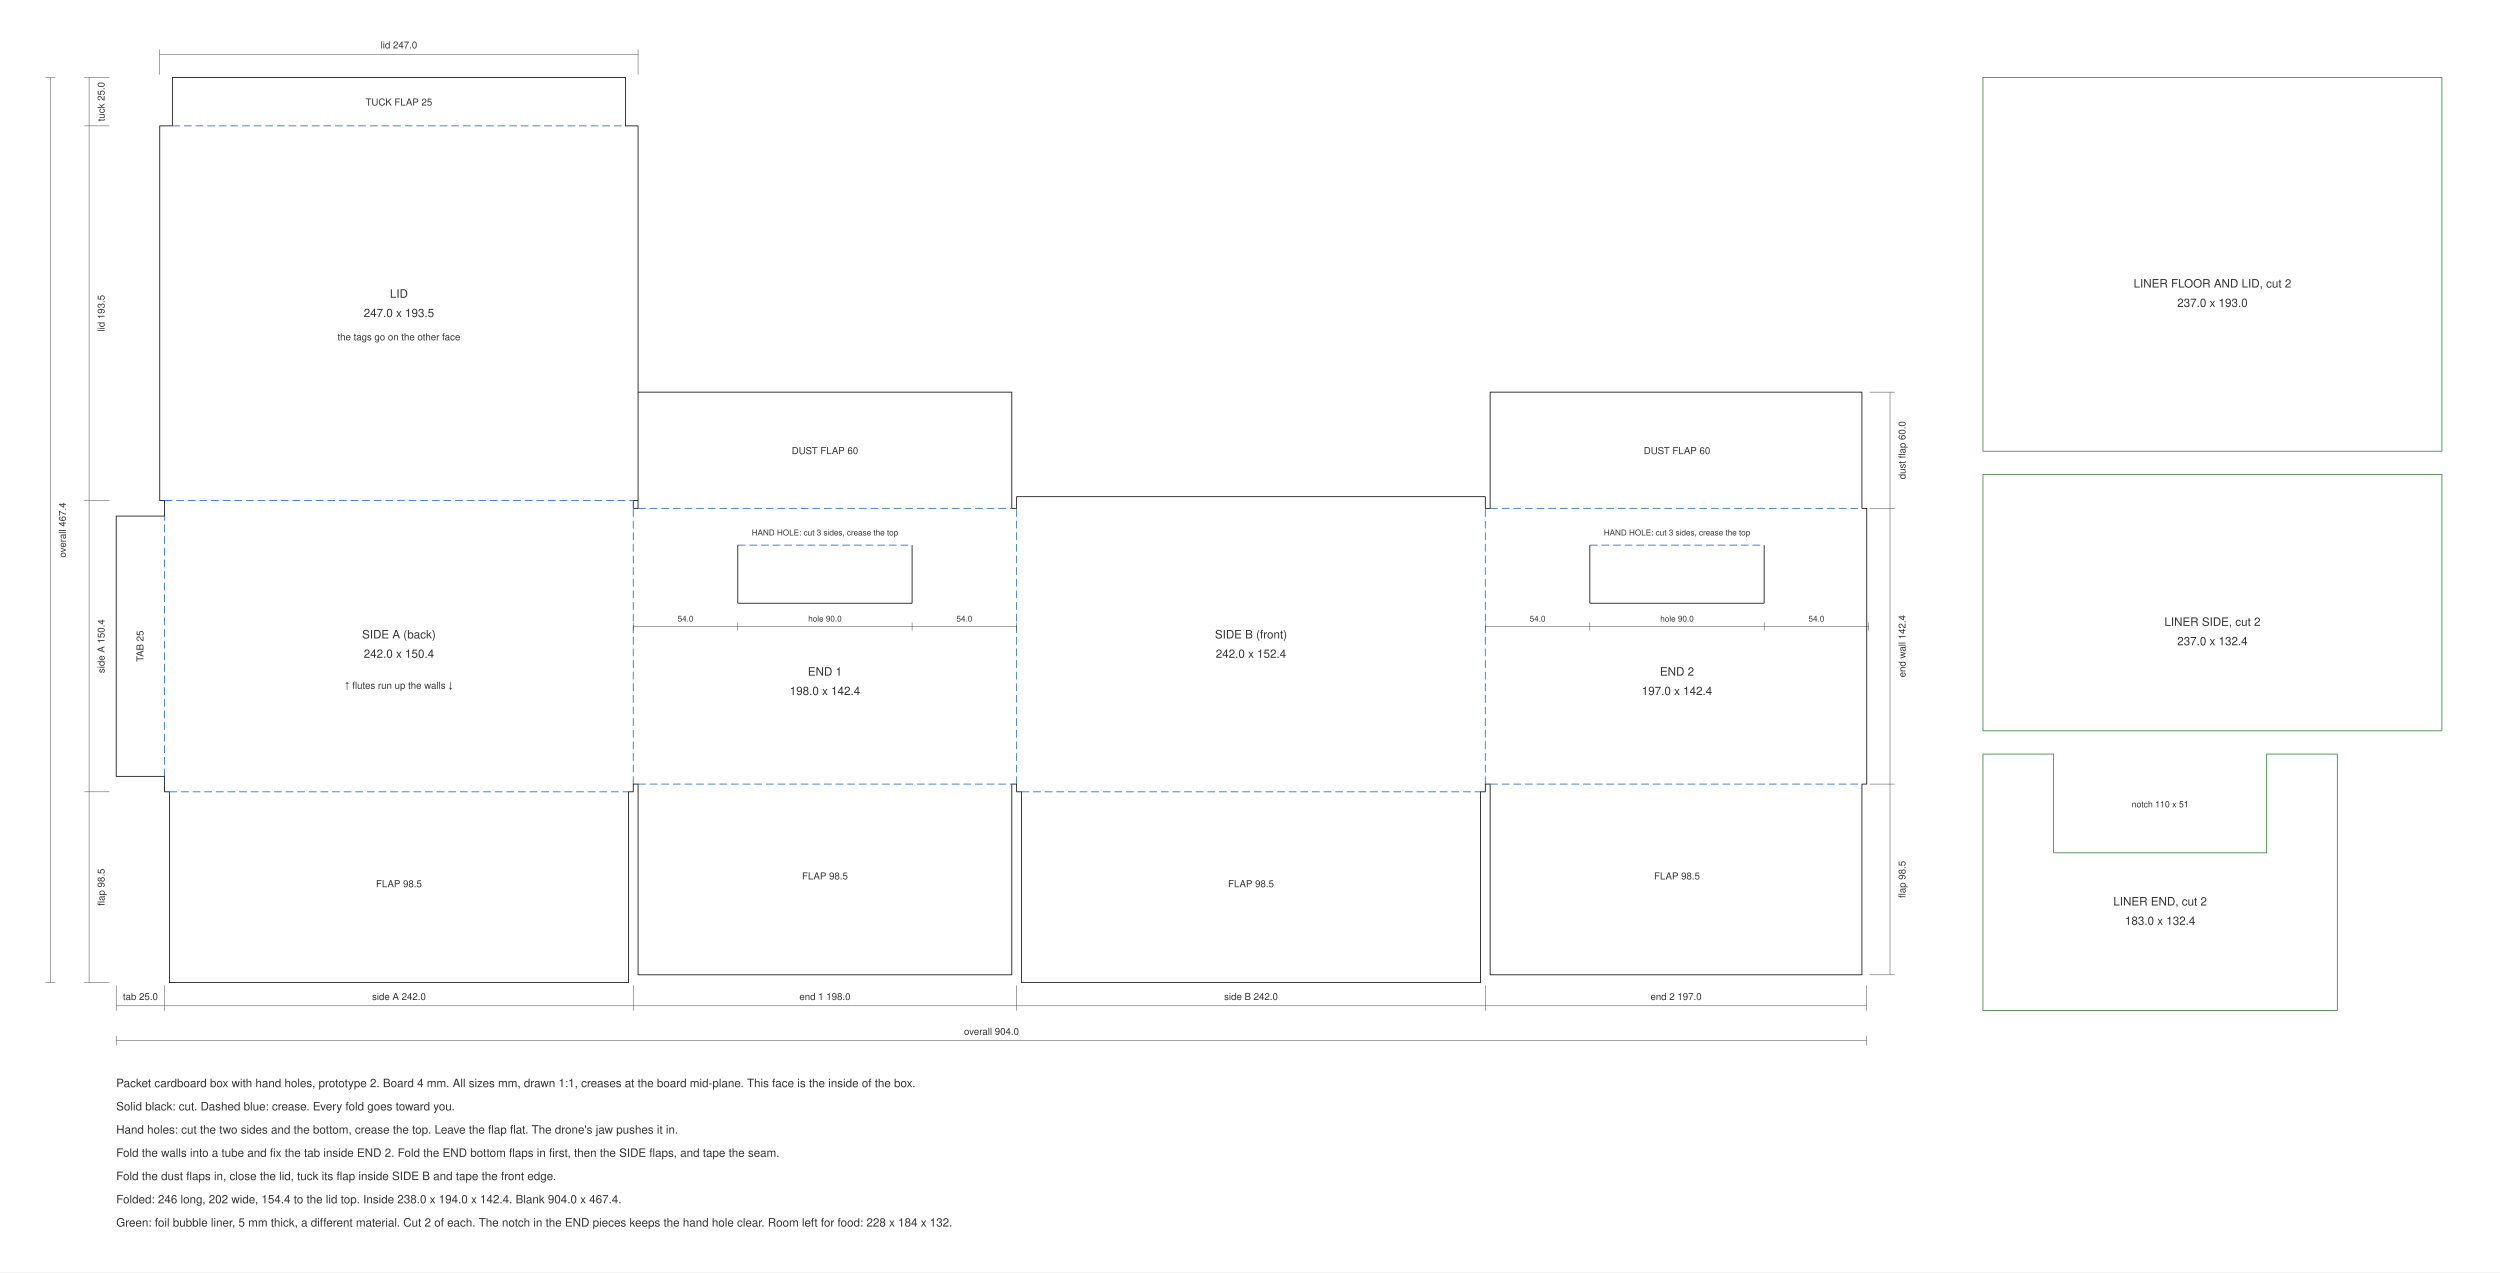
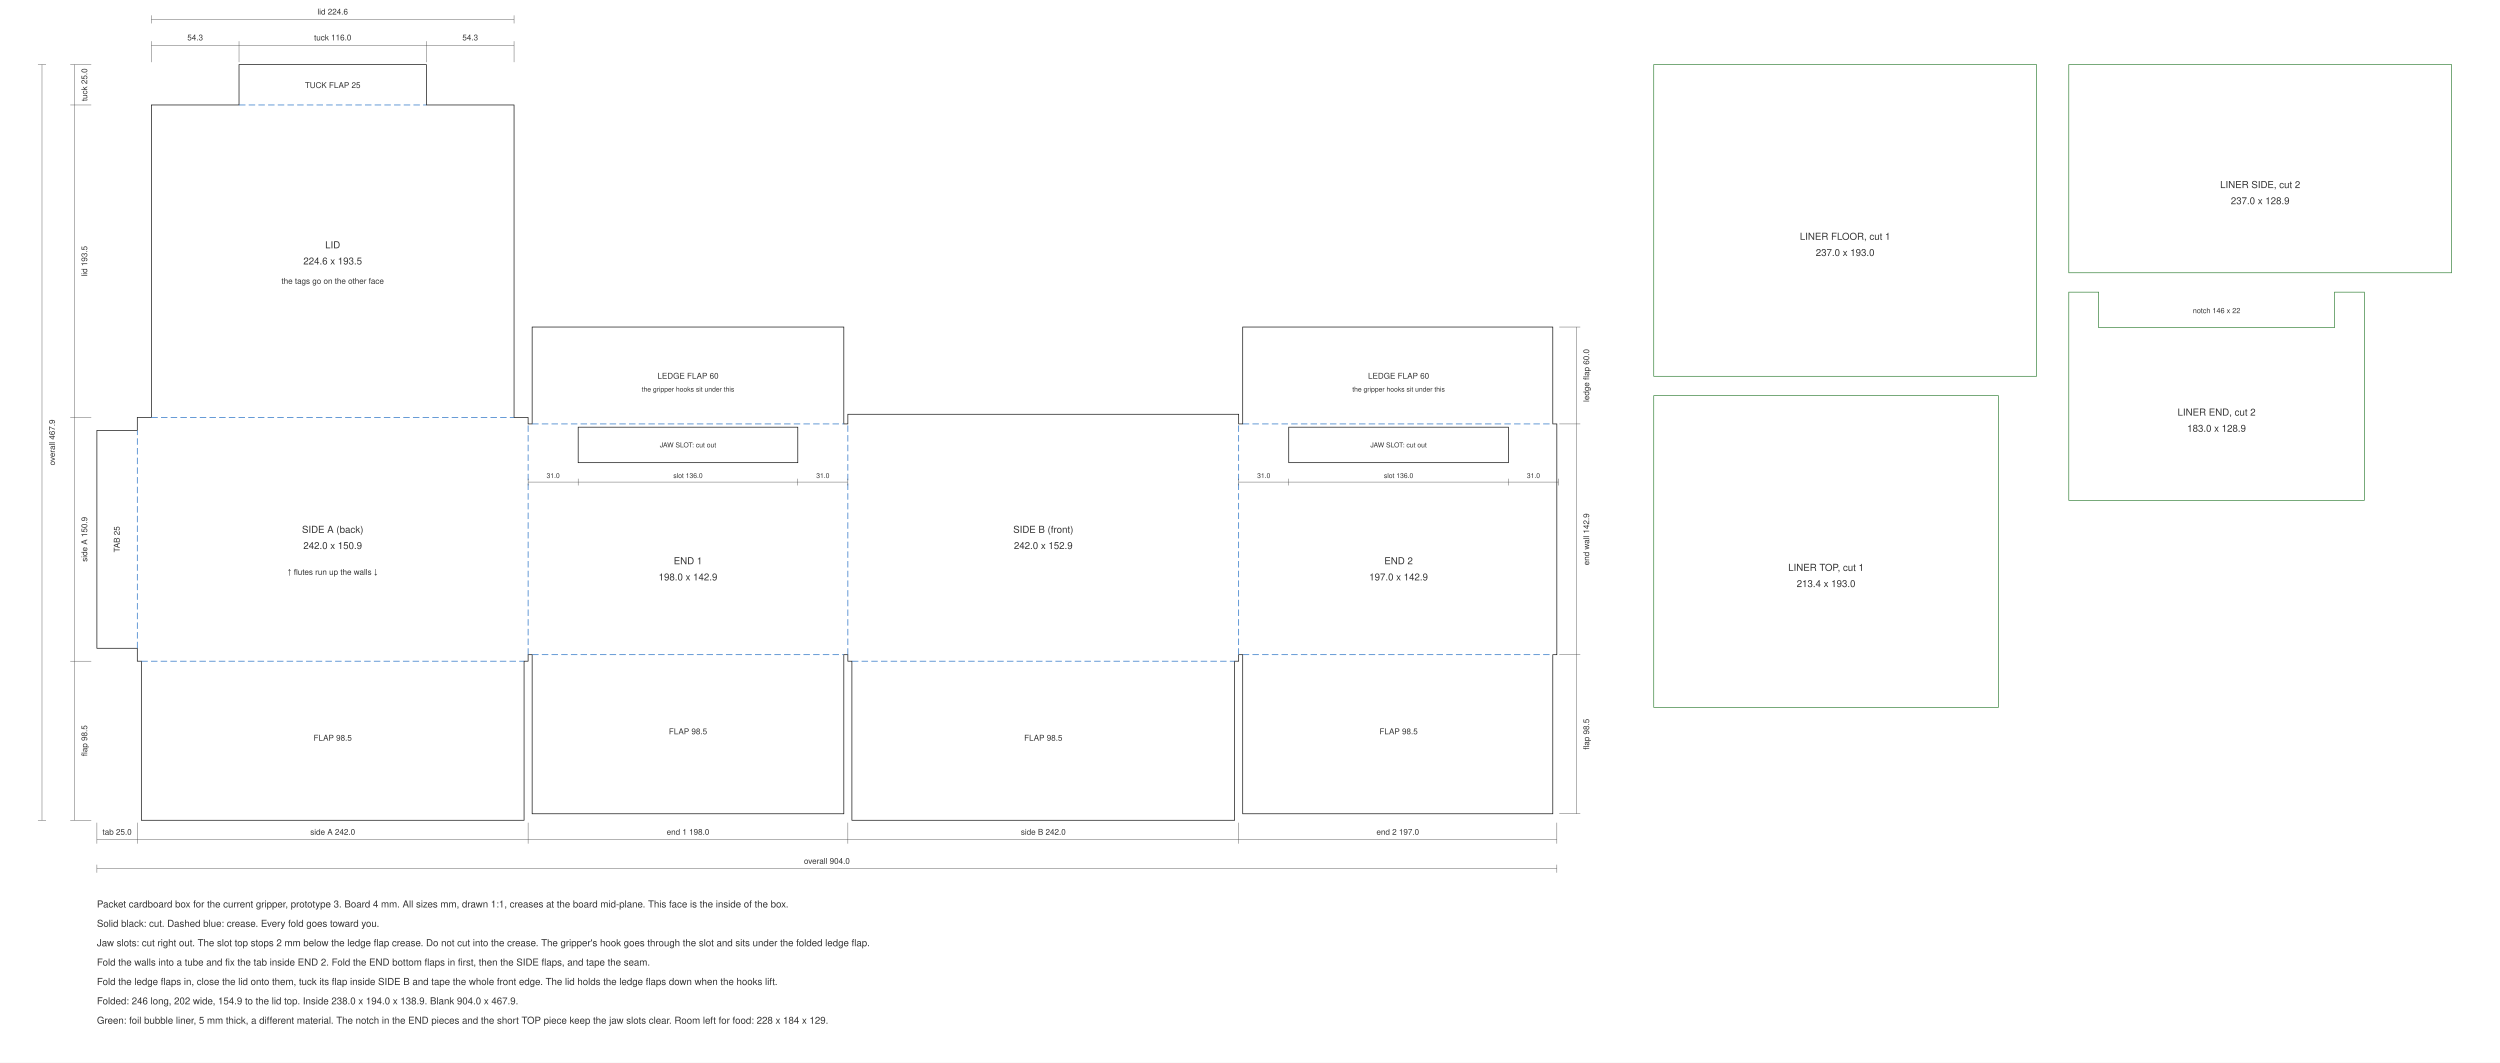
- <svg xmlns="http://www.w3.org/2000/svg" width="1291mm" height="657mm" viewBox="0 0 1291 657">
+ <svg xmlns="http://www.w3.org/2000/svg" width="1548mm" height="658mm" viewBox="0 0 1548 658">
  <rect width="100%" height="100%" fill="white" />
  <g id="cut" fill="none" stroke="black" stroke-width="0.4">
-     <polygon points="60.00,400.90 85.00,400.90 85.00,408.90 87.50,408.90 87.50,507.40 324.50,507.40 324.50,408.90 327.00,408.90 327.00,404.90 329.50,404.90 329.50,503.40 522.50,503.40 522.50,404.90 525.00,404.90 525.00,408.90 527.50,408.90 527.50,507.40 764.50,507.40 764.50,408.90 767.00,408.90 767.00,404.90 769.50,404.90 769.50,503.40 961.50,503.40 961.50,404.90 964.00,404.90 964.00,262.50 961.50,262.50 961.50,202.50 769.50,202.50 769.50,262.50 767.00,262.50 767.00,256.50 525.00,256.50 525.00,262.50 522.50,262.50 522.50,202.50 329.50,202.50 329.50,65.00 323.00,65.00 323.00,40.00 89.00,40.00 89.00,65.00 82.50,65.00 82.50,258.50 85.00,258.50 85.00,266.50 60.00,266.50" />
-     <line x1="329.50" y1="262.50" x2="329.50" y2="202.50" />
-     <line x1="327.00" y1="262.50" x2="329.50" y2="262.50" />
-     <line x1="327.00" y1="262.50" x2="327.00" y2="258.50" />
-     <line x1="327.00" y1="258.50" x2="329.50" y2="258.50" />
-     <line x1="381.00" y1="281.50" x2="381.00" y2="311.50" />
-     <line x1="381.00" y1="311.50" x2="471.00" y2="311.50" />
-     <line x1="471.00" y1="311.50" x2="471.00" y2="281.50" />
-     <line x1="821.00" y1="281.50" x2="821.00" y2="311.50" />
-     <line x1="821.00" y1="311.50" x2="911.00" y2="311.50" />
-     <line x1="911.00" y1="311.50" x2="911.00" y2="281.50" />
+     <polygon points="60.00,401.40 85.00,401.40 85.00,409.40 87.50,409.40 87.50,507.90 324.50,507.90 324.50,409.40 327.00,409.40 327.00,405.40 329.50,405.40 329.50,503.90 522.50,503.90 522.50,405.40 525.00,405.40 525.00,409.40 527.50,409.40 527.50,507.90 764.50,507.90 764.50,409.40 767.00,409.40 767.00,405.40 769.50,405.40 769.50,503.90 961.50,503.90 961.50,405.40 964.00,405.40 964.00,262.50 961.50,262.50 961.50,202.50 769.50,202.50 769.50,262.50 767.00,262.50 767.00,256.50 525.00,256.50 525.00,262.50 522.50,262.50 522.50,202.50 329.50,202.50 329.50,262.50 327.00,262.50 327.00,258.50 318.30,258.50 318.30,65.00 264.00,65.00 264.00,40.00 148.00,40.00 148.00,65.00 93.70,65.00 93.70,258.50 85.00,258.50 85.00,266.50 60.00,266.50" />
+     <rect x="358.00" y="264.50" width="136.00" height="22.00" />
+     <rect x="798.00" y="264.50" width="136.00" height="22.00" />
  </g>
  <g id="crease" fill="none" stroke="#1565c0" stroke-width="0.4" stroke-dasharray="4 2">
-     <line x1="381.00" y1="281.50" x2="471.00" y2="281.50" />
-     <line x1="821.00" y1="281.50" x2="911.00" y2="281.50" />
-     <line x1="85.00" y1="400.90" x2="85.00" y2="266.50" />
-     <line x1="327.00" y1="404.90" x2="327.00" y2="262.50" />
-     <line x1="525.00" y1="404.90" x2="525.00" y2="262.50" />
-     <line x1="767.00" y1="404.90" x2="767.00" y2="262.50" />
-     <line x1="87.50" y1="408.90" x2="324.50" y2="408.90" />
-     <line x1="329.50" y1="404.90" x2="522.50" y2="404.90" />
-     <line x1="527.50" y1="408.90" x2="764.50" y2="408.90" />
-     <line x1="769.50" y1="404.90" x2="961.50" y2="404.90" />
+     <line x1="85.00" y1="401.40" x2="85.00" y2="266.50" />
+     <line x1="327.00" y1="405.40" x2="327.00" y2="262.50" />
+     <line x1="525.00" y1="405.40" x2="525.00" y2="262.50" />
+     <line x1="767.00" y1="405.40" x2="767.00" y2="262.50" />
+     <line x1="87.50" y1="409.40" x2="324.50" y2="409.40" />
+     <line x1="329.50" y1="405.40" x2="522.50" y2="405.40" />
+     <line x1="527.50" y1="409.40" x2="764.50" y2="409.40" />
+     <line x1="769.50" y1="405.40" x2="961.50" y2="405.40" />
    <line x1="329.50" y1="262.50" x2="522.50" y2="262.50" />
    <line x1="769.50" y1="262.50" x2="961.50" y2="262.50" />
-     <line x1="85.00" y1="258.50" x2="327.00" y2="258.50" />
-     <line x1="89.00" y1="65.00" x2="323.00" y2="65.00" />
+     <line x1="93.70" y1="258.50" x2="318.30" y2="258.50" />
+     <line x1="148.00" y1="65.00" x2="264.00" y2="65.00" />
  </g>
  <g id="liner" fill="none" stroke="#2e7d32" stroke-width="0.4">
    <polygon points="1024.00,233.00 1261.00,233.00 1261.00,40.00 1024.00,40.00" />
-     <polygon points="1024.00,377.40 1261.00,377.40 1261.00,245.00 1024.00,245.00" />
-     <polygon points="1024.00,521.80 1207.00,521.80 1207.00,389.40 1170.50,389.40 1170.50,440.40 1060.50,440.40 1060.50,389.40 1024.00,389.40" />
+     <polygon points="1024.00,438.00 1237.40,438.00 1237.40,245.00 1024.00,245.00" />
+     <polygon points="1281.00,168.90 1518.00,168.90 1518.00,40.00 1281.00,40.00" />
+     <polygon points="1281.00,309.80 1464.00,309.80 1464.00,180.90 1445.50,180.90 1445.50,202.90 1299.50,202.90 1299.50,180.90 1281.00,180.90" />
  </g>
  <g id="dims" fill="none" stroke="#444" stroke-width="0.25">
-     <line x1="327.00" y1="323.50" x2="525.00" y2="323.50" />
-     <line x1="327.00" y1="321.40" x2="327.00" y2="325.60" />
-     <line x1="381.00" y1="321.40" x2="381.00" y2="325.60" />
-     <line x1="471.00" y1="321.40" x2="471.00" y2="325.60" />
-     <line x1="525.00" y1="321.40" x2="525.00" y2="325.60" />
-     <line x1="767.00" y1="323.50" x2="965.00" y2="323.50" />
-     <line x1="767.00" y1="321.40" x2="767.00" y2="325.60" />
-     <line x1="821.00" y1="321.40" x2="821.00" y2="325.60" />
-     <line x1="911.00" y1="321.40" x2="911.00" y2="325.60" />
-     <line x1="965.00" y1="321.40" x2="965.00" y2="325.60" />
-     <line x1="60.00" y1="519.40" x2="964.00" y2="519.40" />
-     <line x1="60.00" y1="508.90" x2="60.00" y2="521.90" />
-     <line x1="85.00" y1="508.90" x2="85.00" y2="521.90" />
-     <line x1="327.00" y1="508.90" x2="327.00" y2="521.90" />
-     <line x1="525.00" y1="508.90" x2="525.00" y2="521.90" />
-     <line x1="767.00" y1="508.90" x2="767.00" y2="521.90" />
-     <line x1="964.00" y1="508.90" x2="964.00" y2="521.90" />
-     <line x1="60.00" y1="537.40" x2="964.00" y2="537.40" />
-     <line x1="60.00" y1="534.90" x2="60.00" y2="539.90" />
-     <line x1="964.00" y1="534.90" x2="964.00" y2="539.90" />
-     <line x1="82.50" y1="28.00" x2="329.50" y2="28.00" />
-     <line x1="82.50" y1="25.50" x2="82.50" y2="38.50" />
-     <line x1="329.50" y1="25.50" x2="329.50" y2="38.50" />
-     <line x1="46.00" y1="40.00" x2="46.00" y2="507.40" />
+     <line x1="327.00" y1="298.50" x2="525.00" y2="298.50" />
+     <line x1="327.00" y1="296.40" x2="327.00" y2="300.60" />
+     <line x1="358.00" y1="296.40" x2="358.00" y2="300.60" />
+     <line x1="494.00" y1="296.40" x2="494.00" y2="300.60" />
+     <line x1="525.00" y1="296.40" x2="525.00" y2="300.60" />
+     <line x1="767.00" y1="298.50" x2="965.00" y2="298.50" />
+     <line x1="767.00" y1="296.40" x2="767.00" y2="300.60" />
+     <line x1="798.00" y1="296.40" x2="798.00" y2="300.60" />
+     <line x1="934.00" y1="296.40" x2="934.00" y2="300.60" />
+     <line x1="965.00" y1="296.40" x2="965.00" y2="300.60" />
+     <line x1="60.00" y1="519.90" x2="964.00" y2="519.90" />
+     <line x1="60.00" y1="509.40" x2="60.00" y2="522.40" />
+     <line x1="85.00" y1="509.40" x2="85.00" y2="522.40" />
+     <line x1="327.00" y1="509.40" x2="327.00" y2="522.40" />
+     <line x1="525.00" y1="509.40" x2="525.00" y2="522.40" />
+     <line x1="767.00" y1="509.40" x2="767.00" y2="522.40" />
+     <line x1="964.00" y1="509.40" x2="964.00" y2="522.40" />
+     <line x1="60.00" y1="537.90" x2="964.00" y2="537.90" />
+     <line x1="60.00" y1="535.40" x2="60.00" y2="540.40" />
+     <line x1="964.00" y1="535.40" x2="964.00" y2="540.40" />
+     <line x1="93.70" y1="28.00" x2="318.30" y2="28.00" />
+     <line x1="93.70" y1="25.50" x2="93.70" y2="38.50" />
+     <line x1="148.00" y1="25.50" x2="148.00" y2="38.50" />
+     <line x1="264.00" y1="25.50" x2="264.00" y2="38.50" />
+     <line x1="318.30" y1="25.50" x2="318.30" y2="38.50" />
+     <line x1="93.70" y1="12.00" x2="318.30" y2="12.00" />
+     <line x1="93.70" y1="9.50" x2="93.70" y2="14.50" />
+     <line x1="318.30" y1="9.50" x2="318.30" y2="14.50" />
+     <line x1="46.00" y1="40.00" x2="46.00" y2="507.90" />
    <line x1="43.50" y1="40.00" x2="56.50" y2="40.00" />
    <line x1="43.50" y1="65.00" x2="56.50" y2="65.00" />
    <line x1="43.50" y1="258.50" x2="56.50" y2="258.50" />
-     <line x1="43.50" y1="408.90" x2="56.50" y2="408.90" />
-     <line x1="43.50" y1="507.40" x2="56.50" y2="507.40" />
-     <line x1="26.00" y1="40.00" x2="26.00" y2="507.40" />
+     <line x1="43.50" y1="409.40" x2="56.50" y2="409.40" />
+     <line x1="43.50" y1="507.90" x2="56.50" y2="507.90" />
+     <line x1="26.00" y1="40.00" x2="26.00" y2="507.90" />
    <line x1="23.50" y1="40.00" x2="28.50" y2="40.00" />
-     <line x1="23.50" y1="507.40" x2="28.50" y2="507.40" />
-     <line x1="976.00" y1="202.50" x2="976.00" y2="503.40" />
+     <line x1="23.50" y1="507.90" x2="28.50" y2="507.90" />
+     <line x1="976.00" y1="202.50" x2="976.00" y2="503.90" />
    <line x1="965.50" y1="202.50" x2="978.50" y2="202.50" />
    <line x1="965.50" y1="262.50" x2="978.50" y2="262.50" />
-     <line x1="965.50" y1="404.90" x2="978.50" y2="404.90" />
-     <line x1="965.50" y1="503.40" x2="978.50" y2="503.40" />
+     <line x1="965.50" y1="405.40" x2="978.50" y2="405.40" />
+     <line x1="965.50" y1="503.90" x2="978.50" y2="503.90" />
  </g>
  <g id="notes" font-family="Helvetica, Arial, sans-serif" fill="#333">
-     <text x="206.00" y="329.70" font-size="6.0" text-anchor="middle">SIDE A (back)</text>
-     <text x="206.00" y="339.70" font-size="6.0" text-anchor="middle">242.0 x 150.4</text>
-     <text x="206.00" y="458.15" font-size="5" text-anchor="middle">FLAP 98.5</text>
-     <text x="646.00" y="329.70" font-size="6.0" text-anchor="middle">SIDE B (front)</text>
-     <text x="646.00" y="339.70" font-size="6.0" text-anchor="middle">242.0 x 152.4</text>
-     <text x="646.00" y="458.15" font-size="5" text-anchor="middle">FLAP 98.5</text>
-     <text x="206.00" y="355.70" font-size="5" text-anchor="middle">↑ flutes run up the walls ↓</text>
-     <text x="426.00" y="348.90" font-size="6.0" text-anchor="middle">END 1</text>
-     <text x="426.00" y="358.90" font-size="6.0" text-anchor="middle">198.0 x 142.4</text>
-     <text x="426.00" y="454.15" font-size="5" text-anchor="middle">FLAP 98.5</text>
-     <text x="426.00" y="234.50" font-size="5" text-anchor="middle">DUST FLAP 60</text>
-     <text x="426.00" y="276.50" font-size="4.2" text-anchor="middle">HAND HOLE: cut 3 sides, crease the top</text>
-     <text x="354.00" y="320.98" text-anchor="middle" font-size="4.2">54.0</text>
-     <text x="426.00" y="320.98" text-anchor="middle" font-size="4.2">hole 90.0</text>
-     <text x="498.00" y="320.98" text-anchor="middle" font-size="4.2">54.0</text>
-     <text x="866.00" y="348.90" font-size="6.0" text-anchor="middle">END 2</text>
-     <text x="866.00" y="358.90" font-size="6.0" text-anchor="middle">197.0 x 142.4</text>
-     <text x="866.00" y="454.15" font-size="5" text-anchor="middle">FLAP 98.5</text>
-     <text x="866.00" y="234.50" font-size="5" text-anchor="middle">DUST FLAP 60</text>
-     <text x="866.00" y="276.50" font-size="4.2" text-anchor="middle">HAND HOLE: cut 3 sides, crease the top</text>
-     <text x="794.00" y="320.98" text-anchor="middle" font-size="4.2">54.0</text>
-     <text x="866.00" y="320.98" text-anchor="middle" font-size="4.2">hole 90.0</text>
-     <text x="938.00" y="320.98" text-anchor="middle" font-size="4.2">54.0</text>
+     <text x="206.00" y="329.95" font-size="6.0" text-anchor="middle">SIDE A (back)</text>
+     <text x="206.00" y="339.95" font-size="6.0" text-anchor="middle">242.0 x 150.9</text>
+     <text x="206.00" y="458.65" font-size="5" text-anchor="middle">FLAP 98.5</text>
+     <text x="646.00" y="329.95" font-size="6.0" text-anchor="middle">SIDE B (front)</text>
+     <text x="646.00" y="339.95" font-size="6.0" text-anchor="middle">242.0 x 152.9</text>
+     <text x="646.00" y="458.65" font-size="5" text-anchor="middle">FLAP 98.5</text>
+     <text x="206.00" y="355.95" font-size="5" text-anchor="middle">↑ flutes run up the walls ↓</text>
+     <text x="426.00" y="349.40" font-size="6.0" text-anchor="middle">END 1</text>
+     <text x="426.00" y="359.40" font-size="6.0" text-anchor="middle">198.0 x 142.9</text>
+     <text x="426.00" y="454.65" font-size="5" text-anchor="middle">FLAP 98.5</text>
+     <text x="426.00" y="234.50" font-size="5" text-anchor="middle">LEDGE FLAP 60</text>
+     <text x="426.00" y="242.50" font-size="4.2" text-anchor="middle">the gripper hooks sit under this</text>
+     <text x="426.00" y="277.00" font-size="4.2" text-anchor="middle">JAW SLOT: cut out</text>
+     <text x="342.50" y="295.98" text-anchor="middle" font-size="4.2">31.0</text>
+     <text x="426.00" y="295.98" text-anchor="middle" font-size="4.2">slot 136.0</text>
+     <text x="509.50" y="295.98" text-anchor="middle" font-size="4.2">31.0</text>
+     <text x="866.00" y="349.40" font-size="6.0" text-anchor="middle">END 2</text>
+     <text x="866.00" y="359.40" font-size="6.0" text-anchor="middle">197.0 x 142.9</text>
+     <text x="866.00" y="454.65" font-size="5" text-anchor="middle">FLAP 98.5</text>
+     <text x="866.00" y="234.50" font-size="5" text-anchor="middle">LEDGE FLAP 60</text>
+     <text x="866.00" y="242.50" font-size="4.2" text-anchor="middle">the gripper hooks sit under this</text>
+     <text x="866.00" y="277.00" font-size="4.2" text-anchor="middle">JAW SLOT: cut out</text>
+     <text x="782.50" y="295.98" text-anchor="middle" font-size="4.2">31.0</text>
+     <text x="866.00" y="295.98" text-anchor="middle" font-size="4.2">slot 136.0</text>
+     <text x="949.50" y="295.98" text-anchor="middle" font-size="4.2">31.0</text>
    <text x="206.00" y="153.75" font-size="6.0" text-anchor="middle">LID</text>
-     <text x="206.00" y="163.75" font-size="6.0" text-anchor="middle">247.0 x 193.5</text>
+     <text x="206.00" y="163.75" font-size="6.0" text-anchor="middle">224.6 x 193.5</text>
    <text x="206.00" y="175.75" font-size="5" text-anchor="middle">the tags go on the other face</text>
    <text x="206.00" y="54.50" font-size="5" text-anchor="middle">TUCK FLAP 25</text>
-     <text transform="translate(74.10 333.70) rotate(-90)" font-size="5" text-anchor="middle">TAB 25</text>
-     <text x="72.50" y="516.40" text-anchor="middle" font-size="5.0">tab 25.0</text>
-     <text x="206.00" y="516.40" text-anchor="middle" font-size="5.0">side A 242.0</text>
-     <text x="426.00" y="516.40" text-anchor="middle" font-size="5.0">end 1 198.0</text>
-     <text x="646.00" y="516.40" text-anchor="middle" font-size="5.0">side B 242.0</text>
-     <text x="865.50" y="516.40" text-anchor="middle" font-size="5.0">end 2 197.0</text>
-     <text x="512.00" y="534.40" text-anchor="middle" font-size="5.0">overall 904.0</text>
-     <text x="206.00" y="25.00" text-anchor="middle" font-size="5.0">lid 247.0</text>
+     <text transform="translate(74.10 333.95) rotate(-90)" font-size="5" text-anchor="middle">TAB 25</text>
+     <text x="72.50" y="516.90" text-anchor="middle" font-size="5.0">tab 25.0</text>
+     <text x="206.00" y="516.90" text-anchor="middle" font-size="5.0">side A 242.0</text>
+     <text x="426.00" y="516.90" text-anchor="middle" font-size="5.0">end 1 198.0</text>
+     <text x="646.00" y="516.90" text-anchor="middle" font-size="5.0">side B 242.0</text>
+     <text x="865.50" y="516.90" text-anchor="middle" font-size="5.0">end 2 197.0</text>
+     <text x="512.00" y="534.90" text-anchor="middle" font-size="5.0">overall 904.0</text>
+     <text x="120.85" y="25.00" text-anchor="middle" font-size="5.0">54.3</text>
+     <text x="206.00" y="25.00" text-anchor="middle" font-size="5.0">tuck 116.0</text>
+     <text x="291.15" y="25.00" text-anchor="middle" font-size="5.0">54.3</text>
+     <text x="206.00" y="9.00" text-anchor="middle" font-size="5.0">lid 224.6</text>
    <text transform="translate(54.00 52.50) rotate(-90)" text-anchor="middle" font-size="5.0">tuck 25.0</text>
    <text transform="translate(54.00 161.75) rotate(-90)" text-anchor="middle" font-size="5.0">lid 193.5</text>
-     <text transform="translate(54.00 333.70) rotate(-90)" text-anchor="middle" font-size="5.0">side A 150.4</text>
-     <text transform="translate(54.00 458.15) rotate(-90)" text-anchor="middle" font-size="5.0">flap 98.5</text>
-     <text transform="translate(34.00 273.70) rotate(-90)" text-anchor="middle" font-size="5.0">overall 467.4</text>
-     <text transform="translate(984.00 232.50) rotate(-90)" text-anchor="middle" font-size="5.0">dust flap 60.0</text>
-     <text transform="translate(984.00 333.70) rotate(-90)" text-anchor="middle" font-size="5.0">end wall 142.4</text>
-     <text transform="translate(984.00 454.15) rotate(-90)" text-anchor="middle" font-size="5.0">flap 98.5</text>
-     <text x="1142.50" y="148.50" font-size="6" text-anchor="middle">LINER FLOOR AND LID, cut 2</text>
+     <text transform="translate(54.00 333.95) rotate(-90)" text-anchor="middle" font-size="5.0">side A 150.9</text>
+     <text transform="translate(54.00 458.65) rotate(-90)" text-anchor="middle" font-size="5.0">flap 98.5</text>
+     <text transform="translate(34.00 273.95) rotate(-90)" text-anchor="middle" font-size="5.0">overall 467.9</text>
+     <text transform="translate(984.00 232.50) rotate(-90)" text-anchor="middle" font-size="5.0">ledge flap 60.0</text>
+     <text transform="translate(984.00 333.95) rotate(-90)" text-anchor="middle" font-size="5.0">end wall 142.9</text>
+     <text transform="translate(984.00 454.65) rotate(-90)" text-anchor="middle" font-size="5.0">flap 98.5</text>
+     <text x="1142.50" y="148.50" font-size="6" text-anchor="middle">LINER FLOOR, cut 1</text>
    <text x="1142.50" y="158.50" font-size="6" text-anchor="middle">237.0 x 193.0</text>
-     <text x="1142.50" y="323.20" font-size="6" text-anchor="middle">LINER SIDE, cut 2</text>
-     <text x="1142.50" y="333.20" font-size="6" text-anchor="middle">237.0 x 132.4</text>
-     <text x="1115.50" y="467.60" font-size="6" text-anchor="middle">LINER END, cut 2</text>
-     <text x="1115.50" y="477.60" font-size="6" text-anchor="middle">183.0 x 132.4</text>
-     <text x="1115.50" y="416.90" font-size="4.5" text-anchor="middle">notch 110 x 51</text>
-     <text x="60.0" y="561.40" font-size="6">Packet cardboard box with hand holes, prototype 2. Board 4 mm. All sizes mm, drawn 1:1, creases at the board mid-plane. This face is the inside of the box.</text>
-     <text x="60.0" y="573.40" font-size="6">Solid black: cut. Dashed blue: crease. Every fold goes toward you.</text>
-     <text x="60.0" y="585.40" font-size="6">Hand holes: cut the two sides and the bottom, crease the top. Leave the flap flat. The drone's jaw pushes it in.</text>
-     <text x="60.0" y="597.40" font-size="6">Fold the walls into a tube and fix the tab inside END 2. Fold the END bottom flaps in first, then the SIDE flaps, and tape the seam.</text>
-     <text x="60.0" y="609.40" font-size="6">Fold the dust flaps in, close the lid, tuck its flap inside SIDE B and tape the front edge.</text>
-     <text x="60.0" y="621.40" font-size="6">Folded: 246 long, 202 wide, 154.4 to the lid top. Inside 238.0 x 194.0 x 142.4. Blank 904.0 x 467.4.</text>
-     <text x="60.0" y="633.40" font-size="6">Green: foil bubble liner, 5 mm thick, a different material. Cut 2 of each. The notch in the END pieces keeps the hand hole clear. Room left for food: 228 x 184 x 132.</text>
+     <text x="1130.70" y="353.50" font-size="6" text-anchor="middle">LINER TOP, cut 1</text>
+     <text x="1130.70" y="363.50" font-size="6" text-anchor="middle">213.4 x 193.0</text>
+     <text x="1399.50" y="116.45" font-size="6" text-anchor="middle">LINER SIDE, cut 2</text>
+     <text x="1399.50" y="126.45" font-size="6" text-anchor="middle">237.0 x 128.9</text>
+     <text x="1372.50" y="257.35" font-size="6" text-anchor="middle">LINER END, cut 2</text>
+     <text x="1372.50" y="267.35" font-size="6" text-anchor="middle">183.0 x 128.9</text>
+     <text x="1372.50" y="193.90" font-size="4.5" text-anchor="middle">notch 146 x 22</text>
+     <text x="60.0" y="561.90" font-size="6">Packet cardboard box for the current gripper, prototype 3. Board 4 mm. All sizes mm, drawn 1:1, creases at the board mid-plane. This face is the inside of the box.</text>
+     <text x="60.0" y="573.90" font-size="6">Solid black: cut. Dashed blue: crease. Every fold goes toward you.</text>
+     <text x="60.0" y="585.90" font-size="6">Jaw slots: cut right out. The slot top stops 2 mm below the ledge flap crease. Do not cut into the crease. The gripper's hook goes through the slot and sits under the folded ledge flap.</text>
+     <text x="60.0" y="597.90" font-size="6">Fold the walls into a tube and fix the tab inside END 2. Fold the END bottom flaps in first, then the SIDE flaps, and tape the seam.</text>
+     <text x="60.0" y="609.90" font-size="6">Fold the ledge flaps in, close the lid onto them, tuck its flap inside SIDE B and tape the whole front edge. The lid holds the ledge flaps down when the hooks lift.</text>
+     <text x="60.0" y="621.90" font-size="6">Folded: 246 long, 202 wide, 154.9 to the lid top. Inside 238.0 x 194.0 x 138.9. Blank 904.0 x 467.9.</text>
+     <text x="60.0" y="633.90" font-size="6">Green: foil bubble liner, 5 mm thick, a different material. The notch in the END pieces and the short TOP piece keep the jaw slots clear. Room left for food: 228 x 184 x 129.</text>
  </g>
</svg>
